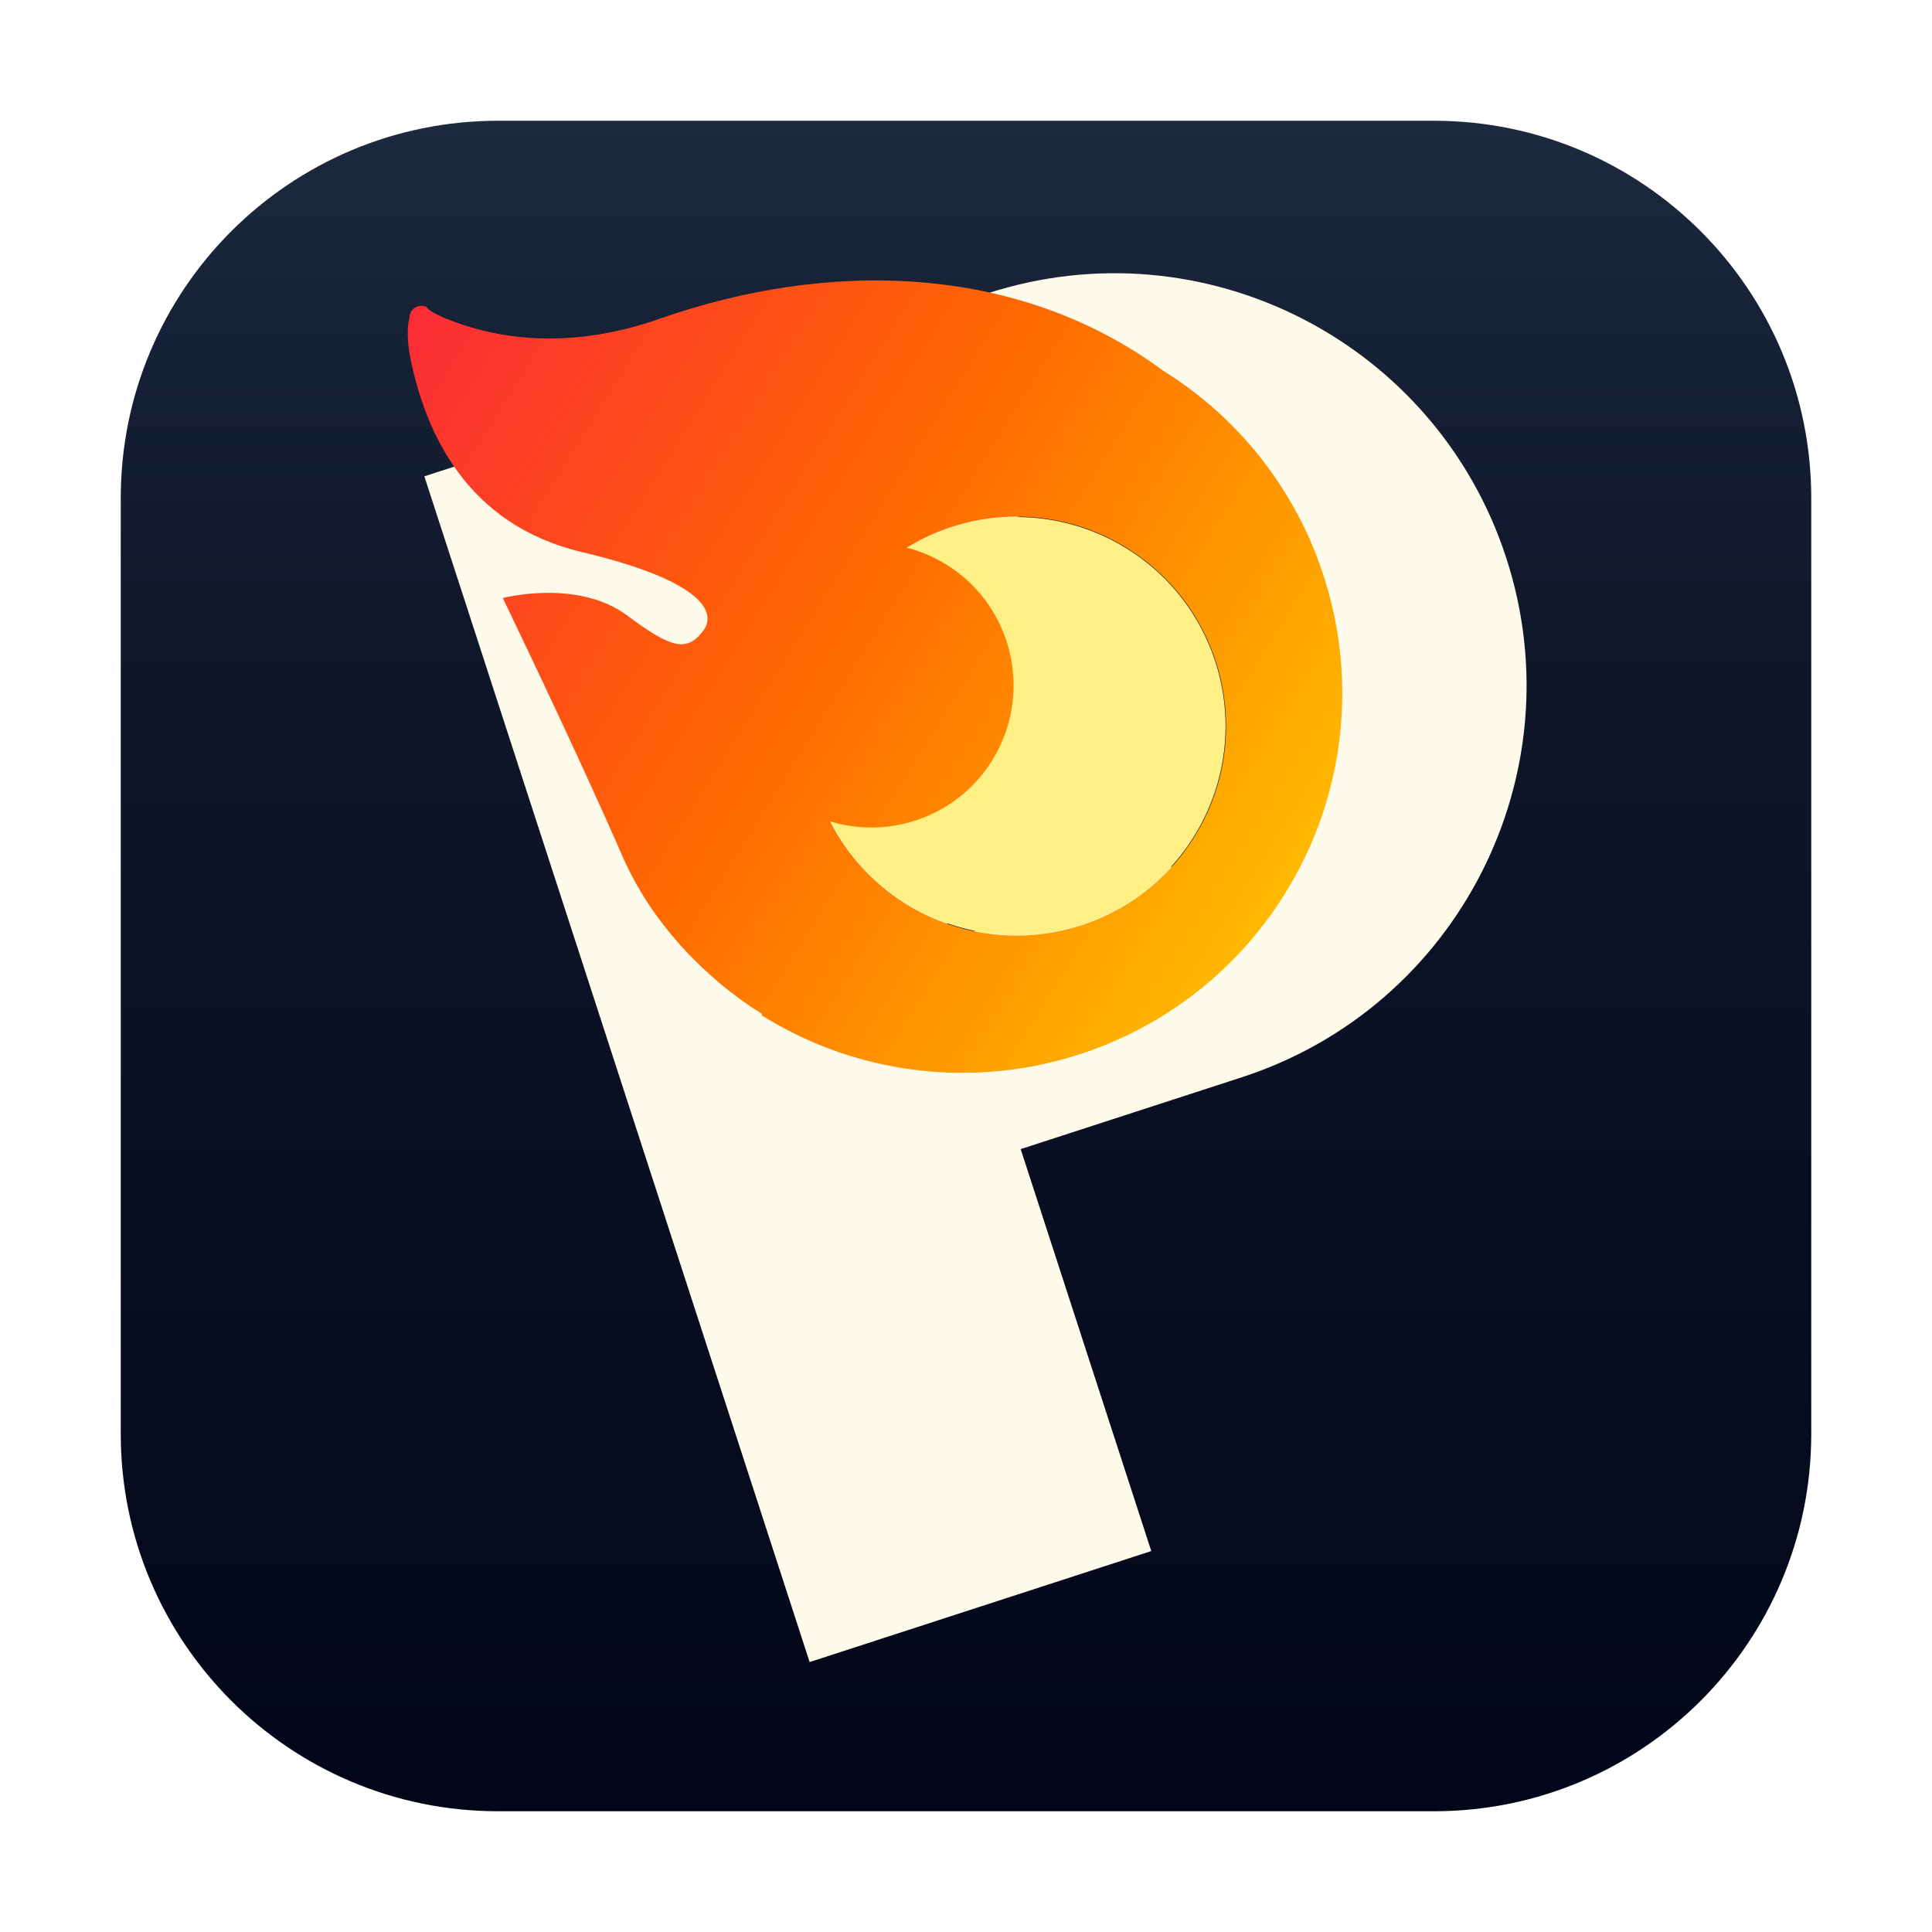
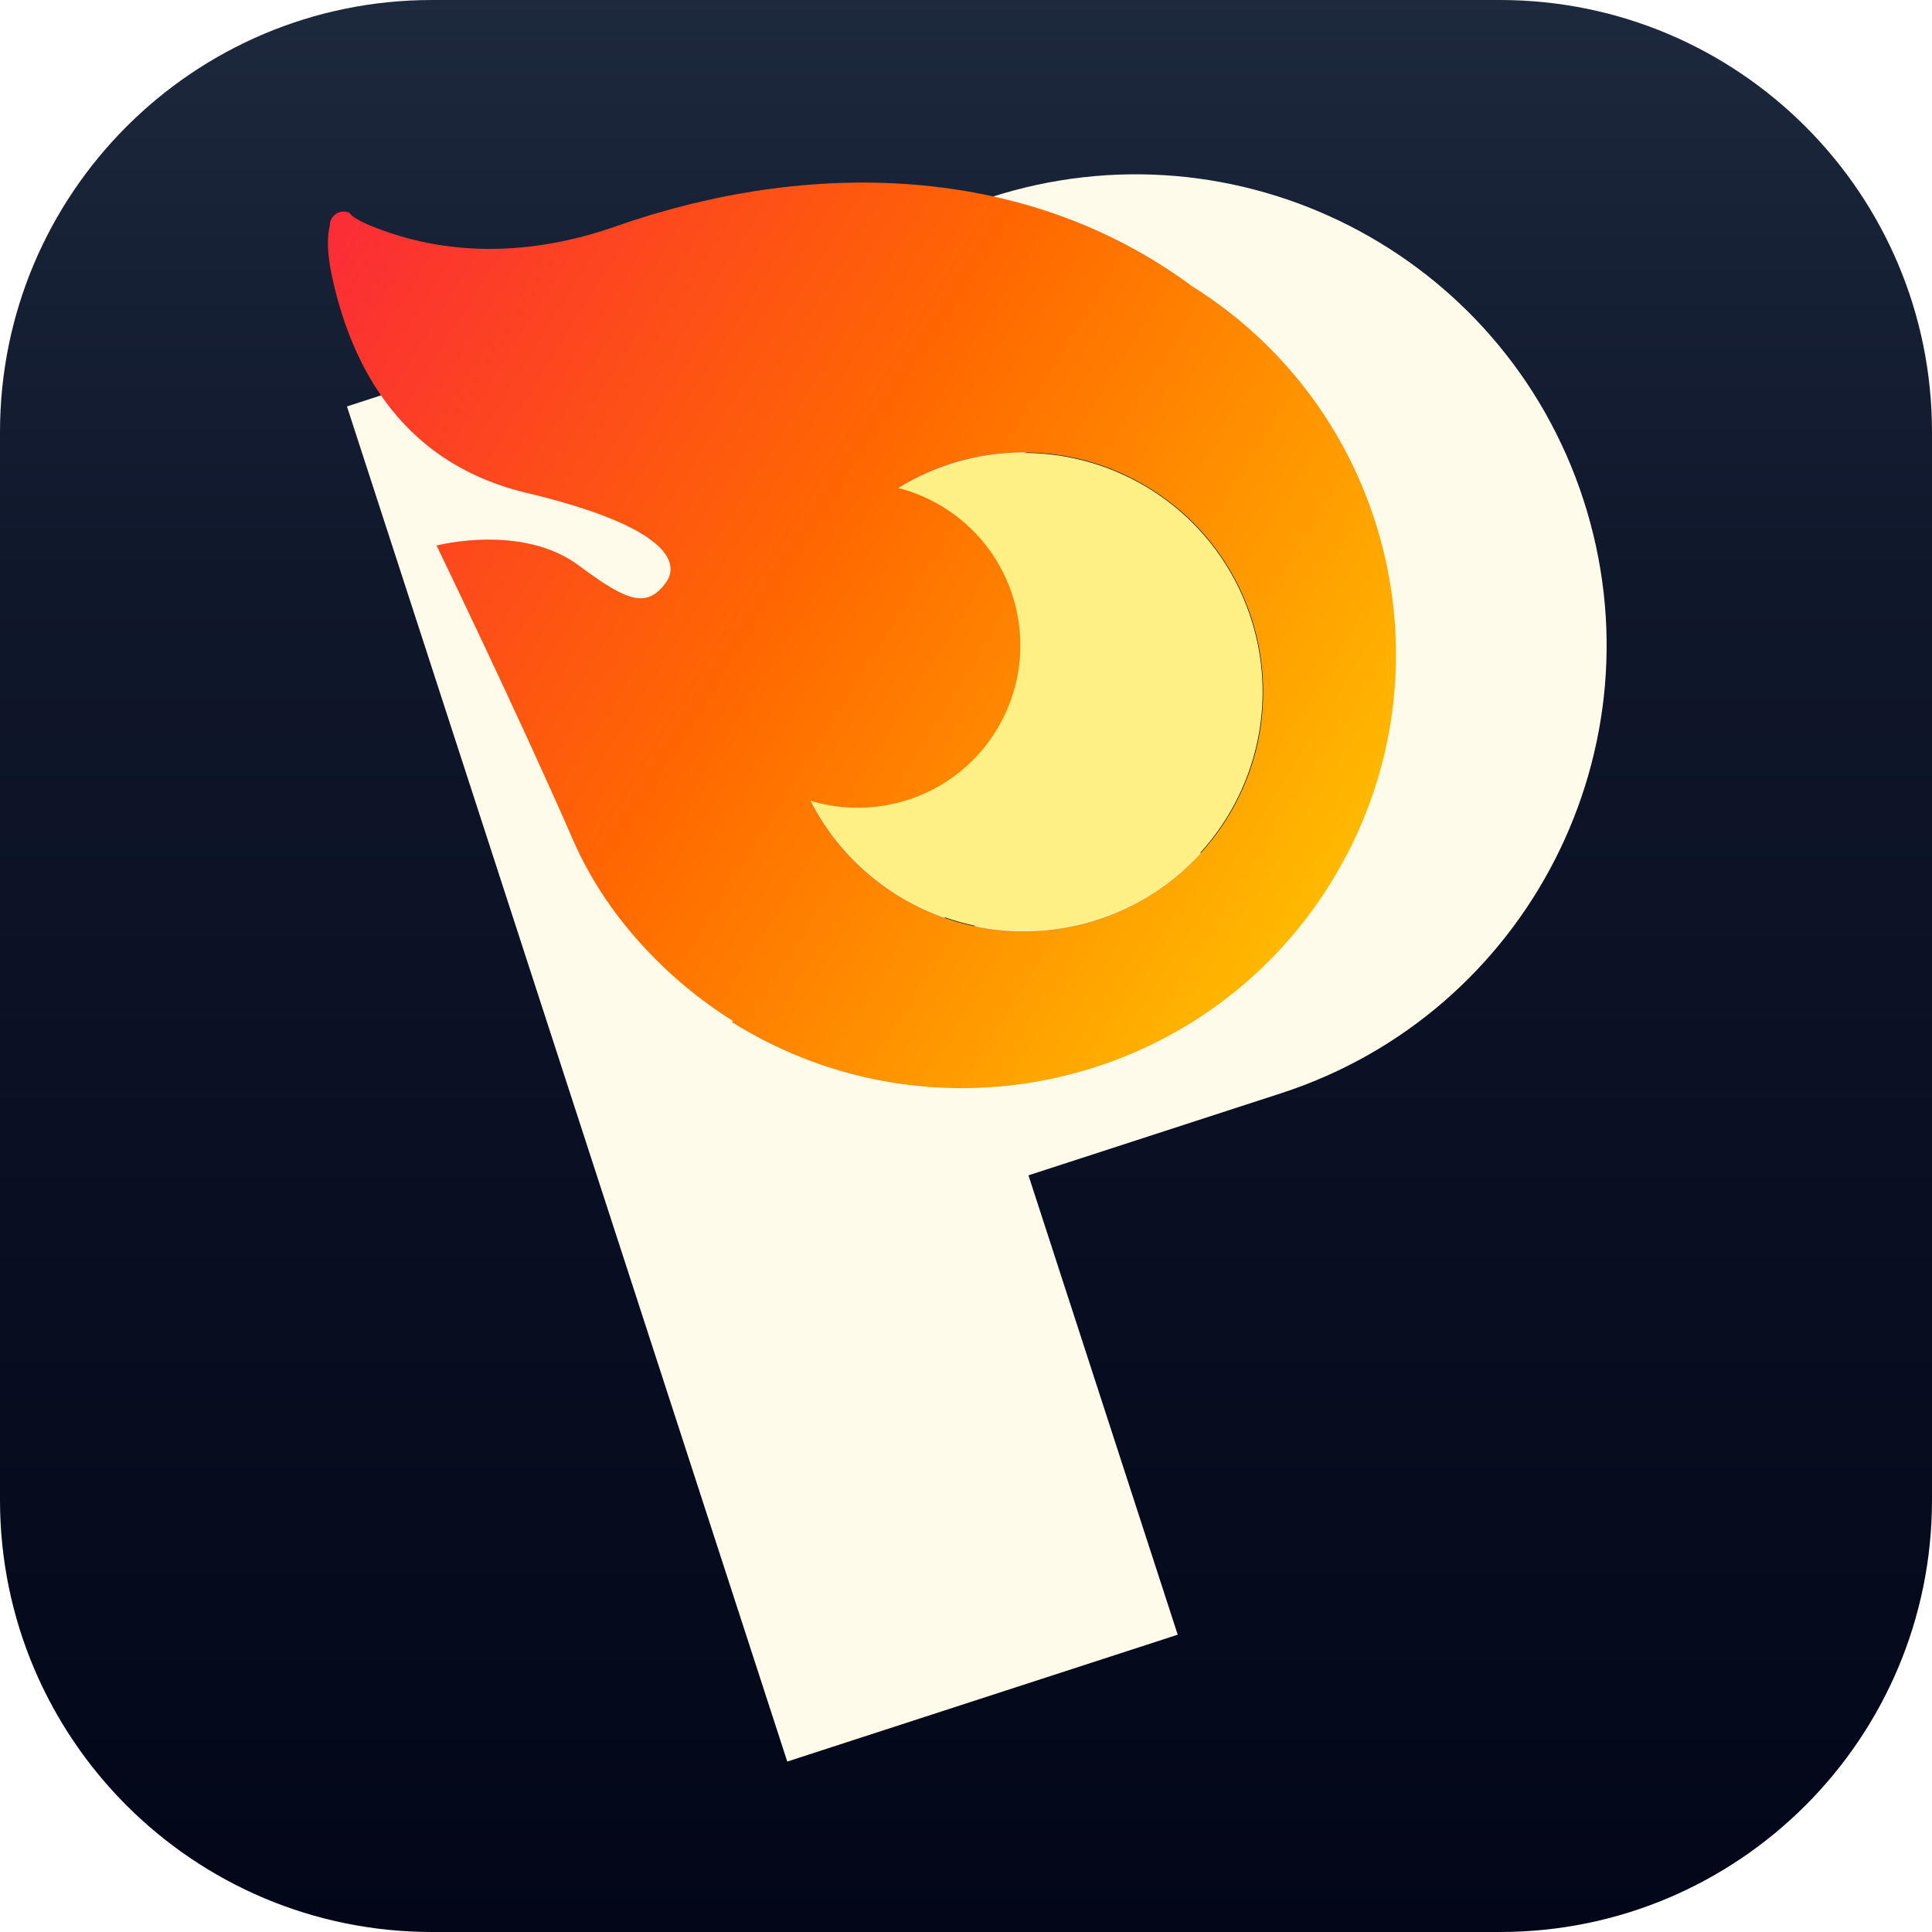
<svg xmlns="http://www.w3.org/2000/svg" width="1024" height="1024" viewBox="0 0 1024 1024">
  <defs>
    <linearGradient id="bg" x1="0" y1="0" x2="0" y2="1">
      <stop offset="0" stop-color="#1d293d" />
      <stop offset="0.3" stop-color="#0f172b" />
      <stop offset="1" stop-color="#020618" />
    </linearGradient>
    <linearGradient id="fire" gradientUnits="userSpaceOnUse" x1="0" y1="0" x2="0" y2="512">
      <stop offset="0" stop-color="#fb2c36" />
      <stop offset="0.5" stop-color="#ff6900" />
      <stop offset="1" stop-color="#ffb900" />
    </linearGradient>
  </defs>
-   <rect x="64" y="64" width="896" height="896" rx="200" fill="url(#bg)" />
-   <g transform="translate(580.0 484.5) scale(1.12) rotate(-18) translate(-537.5 -525.0)">
+   <rect width="1024" height="1024" rx="229" fill="url(#bg)" />
+   <g transform="translate(589.7 480.6) scale(1.28) rotate(-18) translate(-537.5 -525.0)">
    <path d="M300 230 H580 A195 195 0 0 1 580 620 H470 V820 H300 Z M470 335 H580 A90 90 0 0 1 580 515 H470 Z" fill="#fffbeb" fill-rule="evenodd" />
    <circle cx="530" cy="429" r="98.9" fill="#fff085" />
    <g transform="rotate(50 530 429) translate(183.1 677.3) scale(0.97) rotate(-90)">
      <path fill="url(#fire)" d="M332.16,104.596c-34.594-27.688-48.125-58.25-53.328-79.969c-4.172-17.453-1.953-19.328-1.953-19.328c-0.219-2.078-1.5-3.875-3.406-4.75c-1.875-0.875-4.094-0.703-5.797,0.484c0,0-6.703,1.453-17.641,12.063c-24.875,24.156-53.031,64.469-34.469,119.578c19.891,59.125,9.375,71.5-1.047,70.688c-13.516-1.031-15.609-9.359-13.438-35.266c2.516-30.281-24.953-56.141-24.953-56.141s-42.672,67.844-75.953,116.375c-19.672,28.688-29.109,65.141-29.109,98.406H70.41c0,102.313,82.938,185.266,185.25,185.266s185.25-82.953,185.25-185.266C447.941,237.893,399.691,158.611,332.16,104.596z M255.988,459.83c-56.422,0-102.188-45.75-102.188-102.188c0-19.219,5.328-37.188,14.547-52.547c7.938,29.563,34.906,51.328,66.969,51.328c38.281,0,69.344-31.047,69.344-69.344c0-7.297-1.156-14.359-3.25-20.969c33.656,16.719,56.766,51.422,56.766,91.531C358.175,414.08,312.425,459.83,255.988,459.83z" />
    </g>
  </g>
</svg>
